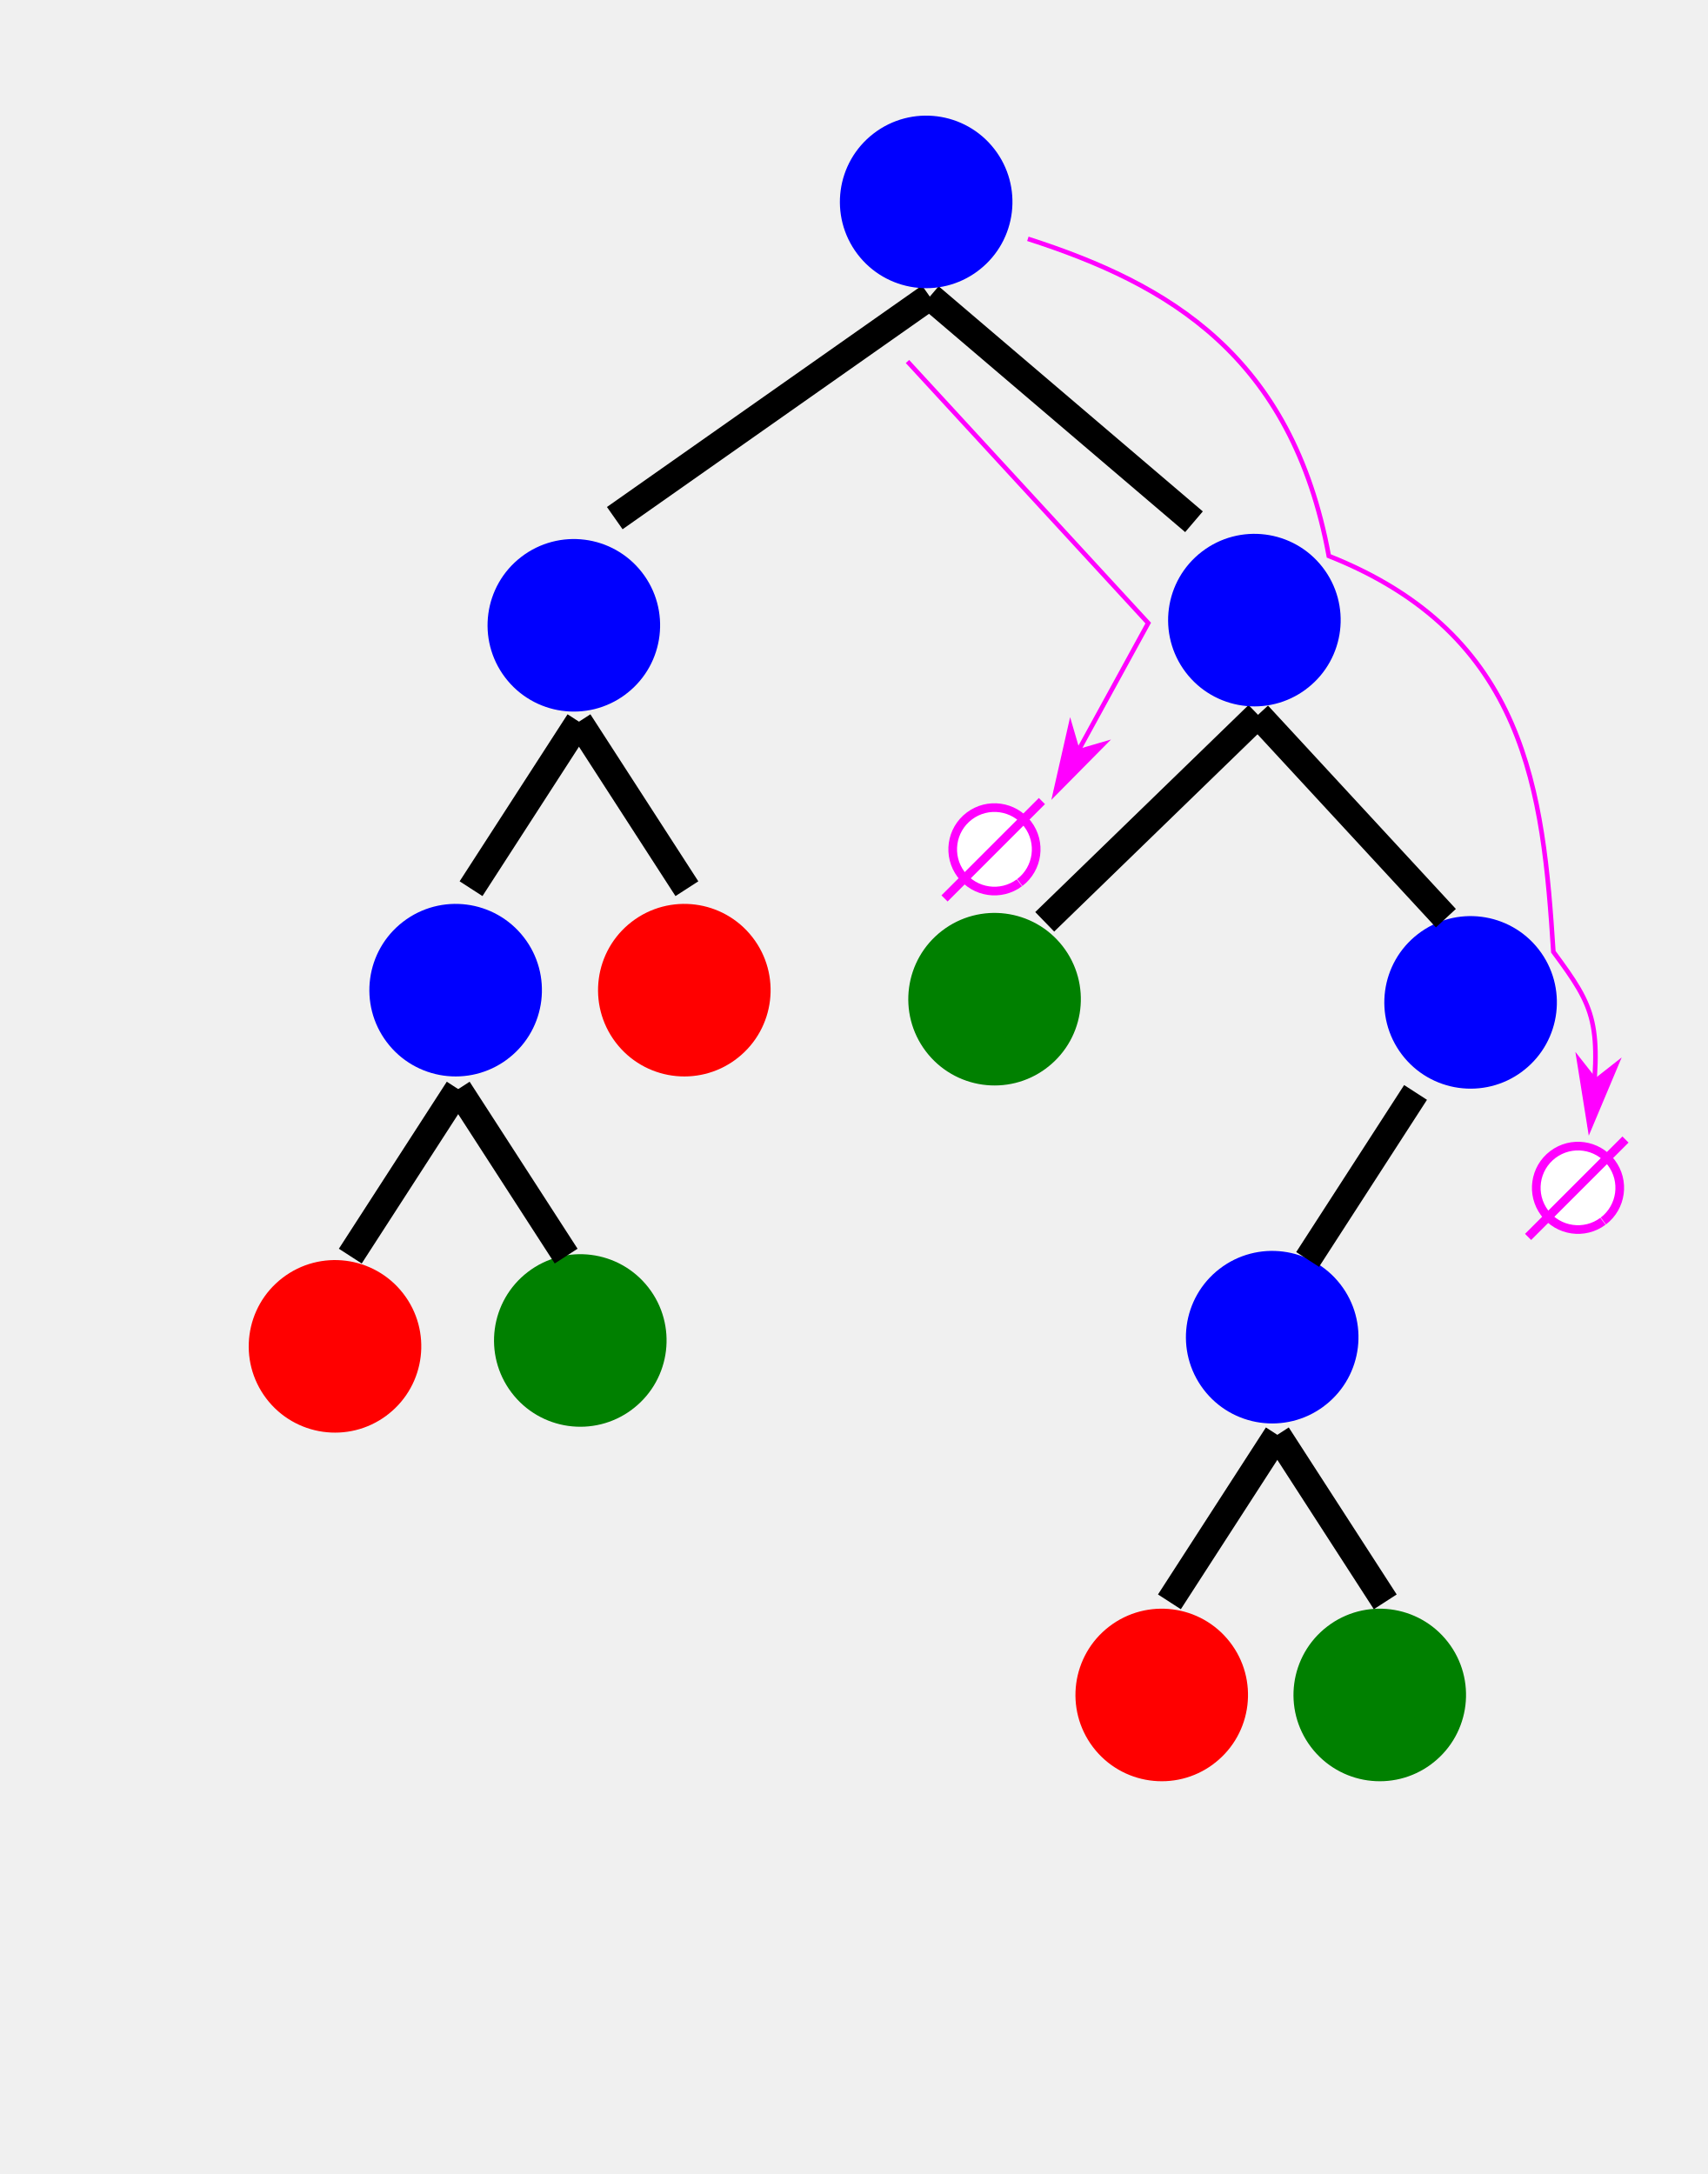
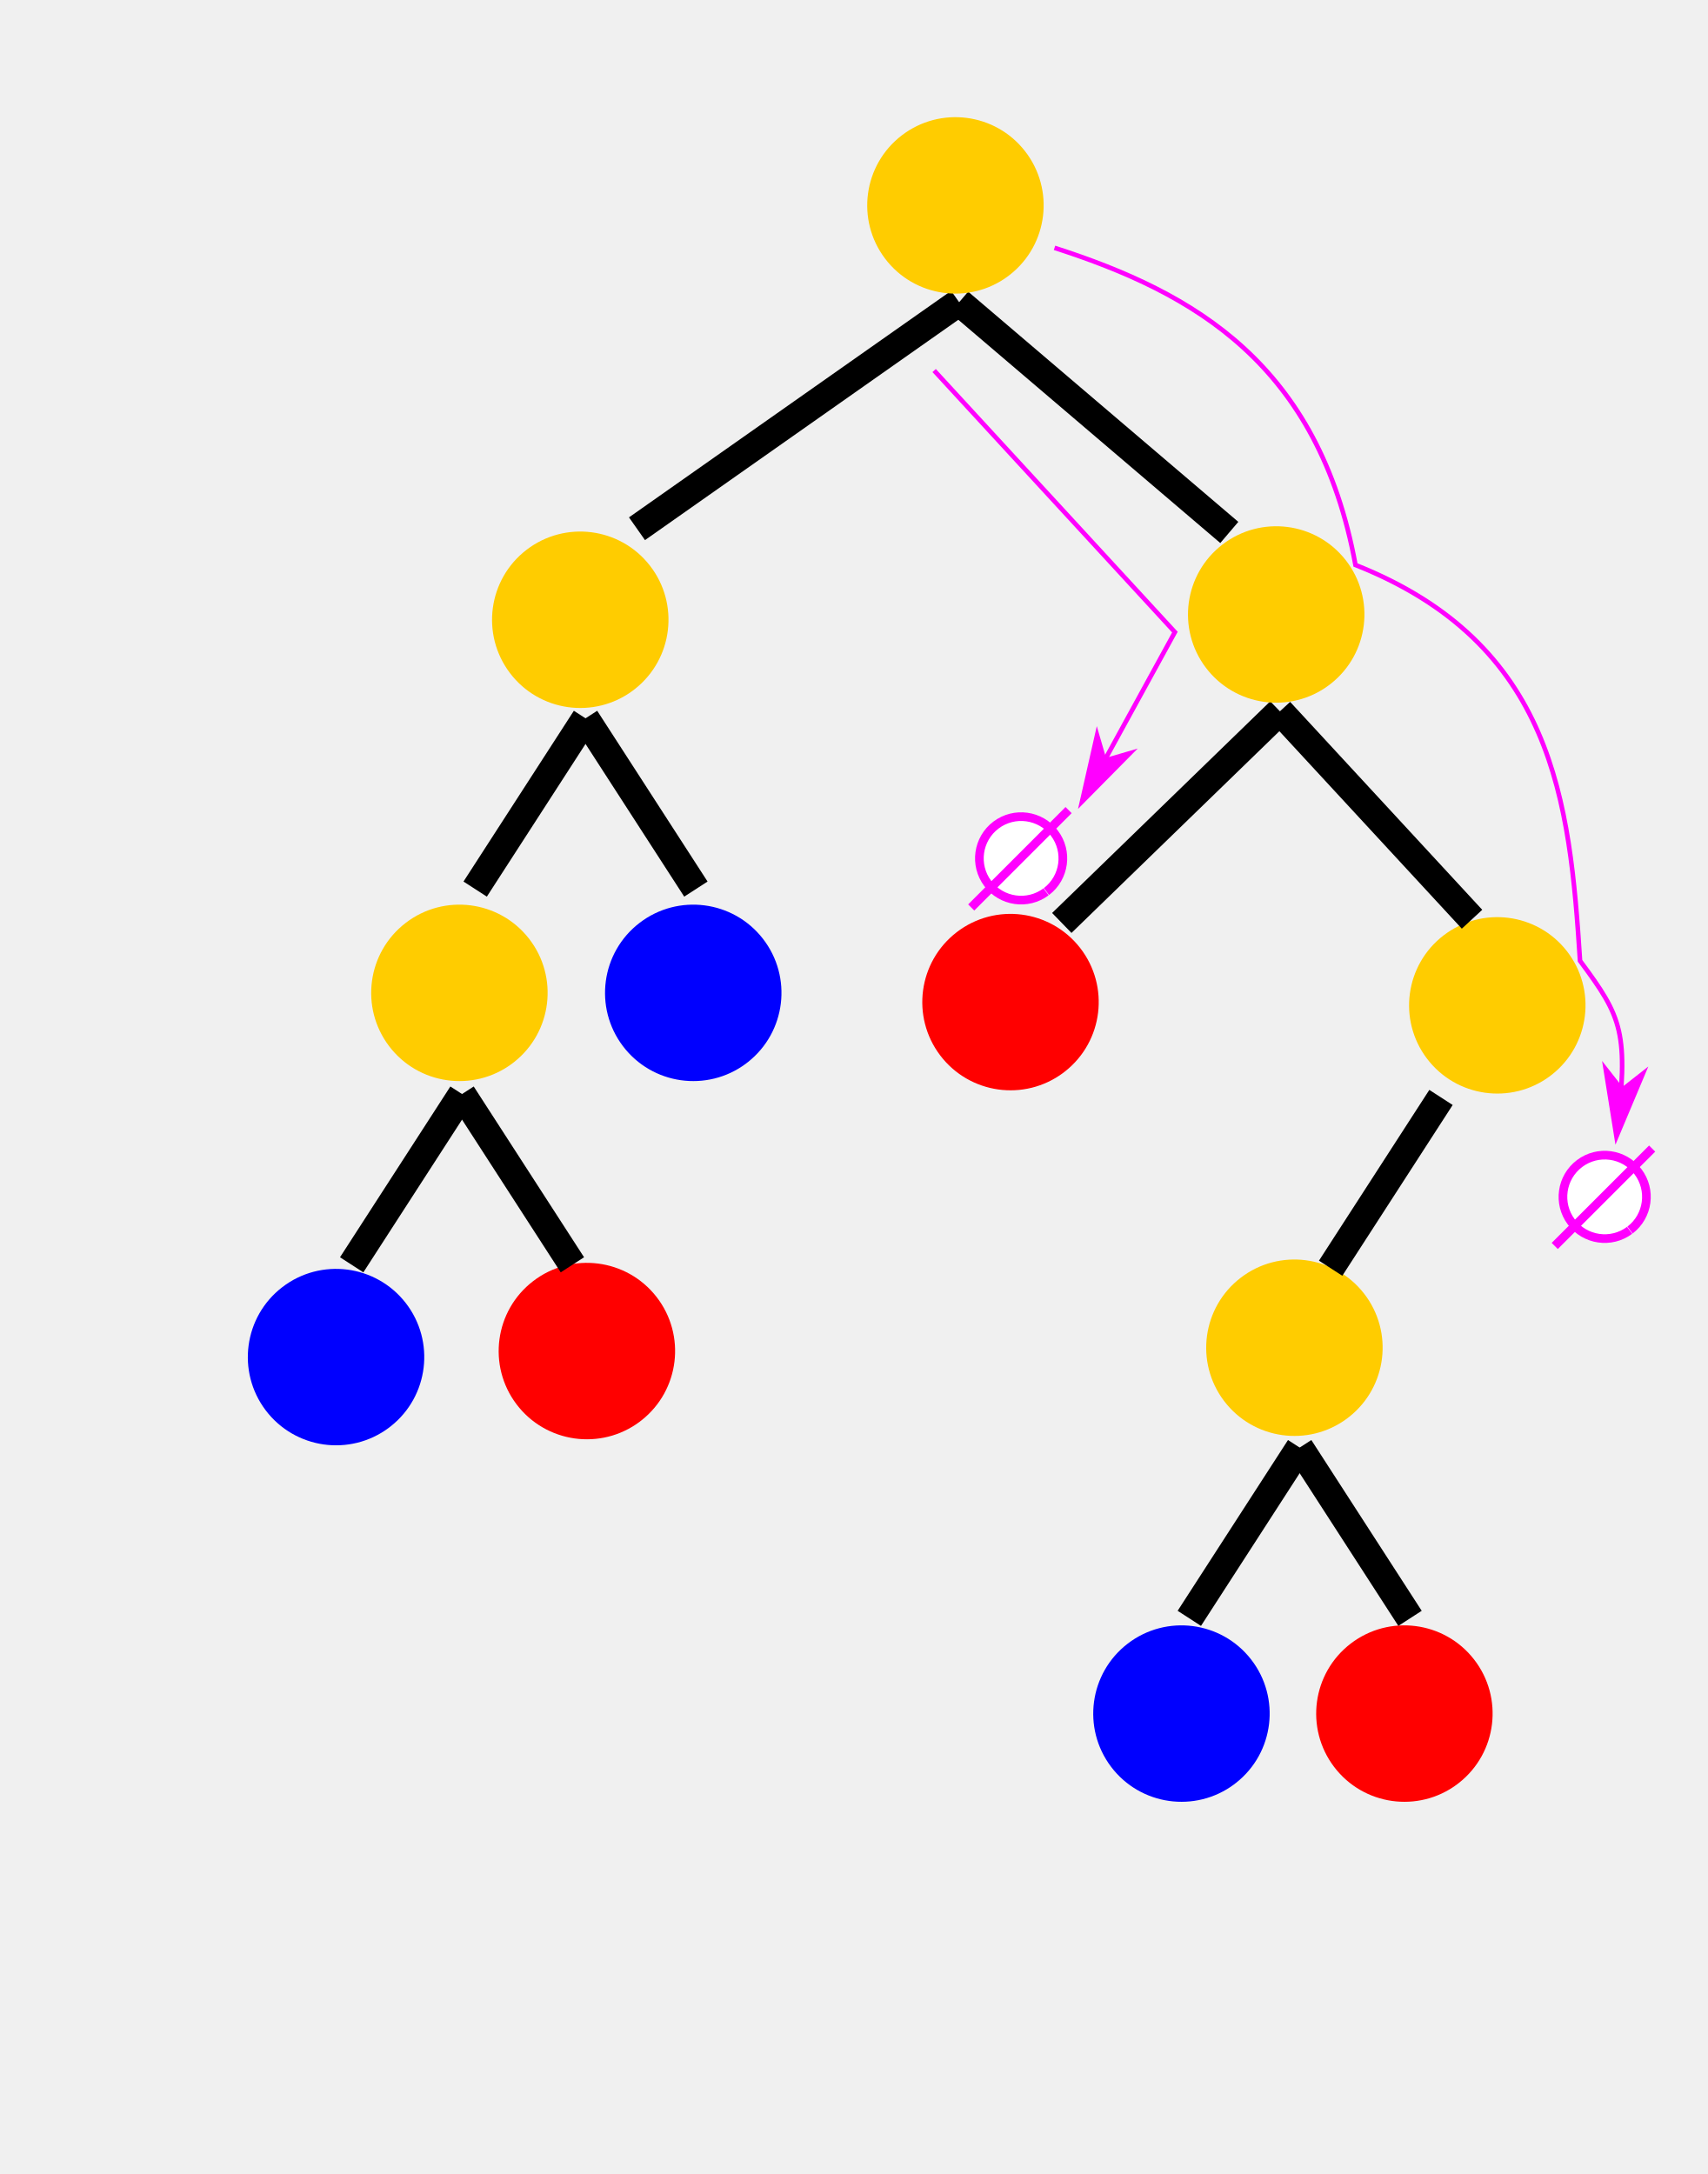
<svg xmlns="http://www.w3.org/2000/svg" width="98.563mm" height="125.505mm" viewBox="0 0 98.563 125.505" version="1.1" id="svg892">
  <defs id="defs886">
    <marker style="overflow:visible;" id="marker1999" refX="0.0" refY="0.0" orient="auto">
      <path transform="scale(0.8) rotate(180) translate(12.5,0)" style="fill-rule:evenodd;stroke:#ff00ff;stroke-width:1pt;stroke-opacity:1;fill:#ff00ff;fill-opacity:1" d="M 0.0,0.0 L 5.0,-5.0 L -12.5,0.0 L 5.0,5.0 L 0.0,0.0 z " id="path1997" />
-     </marker>
-     <marker orient="auto" refY="0.0" refX="0.0" id="Arrow1Lend" style="overflow:visible;">
-       <path id="path1616" d="M 0.0,0.0 L 5.0,-5.0 L -12.5,0.0 L 5.0,5.0 L 0.0,0.0 z " style="fill-rule:evenodd;stroke:#ff00ff;stroke-width:1pt;stroke-opacity:1;fill:#ff00ff;fill-opacity:1" transform="scale(0.8) rotate(180) translate(12.5,0)" />
    </marker>
    <marker orient="auto" refY="0.0" refX="0.0" id="Arrow2Mend" style="overflow:visible;">
      <path id="path1640" style="fill-rule:evenodd;stroke-width:0.625;stroke-linejoin:round;stroke:#000000;stroke-opacity:1;fill:#000000;fill-opacity:1" d="M 8.719,4.034 L -2.207,0.016 L 8.719,-4.002 C 6.973,-1.63 6.983,1.616 8.719,4.034 z " transform="scale(0.6) rotate(180) translate(0,0)" />
    </marker>
    <marker orient="auto" refY="0.0" refX="0.0" id="Arrow1Send" style="overflow:visible;">
      <path id="path1628" d="M 0.0,0.0 L 5.0,-5.0 L -12.5,0.0 L 5.0,5.0 L 0.0,0.0 z " style="fill-rule:evenodd;stroke:#000000;stroke-width:1pt;stroke-opacity:1;fill:#000000;fill-opacity:1" transform="scale(0.2) rotate(180) translate(6,0)" />
    </marker>
+     <marker style="overflow:visible" id="marker1999-2" refX="0" refY="0" orient="auto">
+       <path transform="matrix(-0.8,0,0,-0.8,-10,0)" style="fill:#ff00ff;fill-opacity:1;fill-rule:evenodd;stroke:#ff00ff;stroke-width:1pt;stroke-opacity:1" d="M 0,0 5,-5 -12.5,0 5,5 Z" id="path1997-5" />
+     </marker>
+     <marker orient="auto" refY="0" refX="0" id="Arrow1Lend" style="overflow:visible">
+       <path id="path1616" d="M 0,0 5,-5 -12.5,0 5,5 Z" style="fill:#ff00ff;fill-opacity:1;fill-rule:evenodd;stroke:#ff00ff;stroke-width:1pt;stroke-opacity:1" transform="matrix(-0.8,0,0,-0.8,-10,0)" />
+     </marker>
  </defs>
  <g id="layer1" transform="translate(-32.64605,-35.8098)">
-     <path style="fill:#008000;fill-opacity:1;stroke:#008000;stroke-width:1.57;stroke-linecap:butt;stroke-linejoin:round;stroke-miterlimit:4;stroke-dasharray:none;stroke-dashoffset:0;stroke-opacity:1;paint-order:normal" id="path4920" d="m 114.803,137.024 a 4.195,4.195 0 0 1 -5.854,-0.832 4.195,4.195 0 0 1 0.791,-5.86 4.195,4.195 0 0 1 5.865,0.75 4.195,4.195 0 0 1 -0.71,5.87 l -2.601,-3.292 z" />
-     <path style="fill:#008000;fill-opacity:1;stroke:#008000;stroke-width:1.57;stroke-linecap:butt;stroke-linejoin:round;stroke-miterlimit:4;stroke-dasharray:none;stroke-dashoffset:0;stroke-opacity:1;paint-order:normal" id="path4920-4" d="m 92.567,96.857 a 4.195,4.195 0 0 1 -5.854,-0.832 4.195,4.195 0 0 1 0.791,-5.86 4.195,4.195 0 0 1 5.865,0.75 4.195,4.195 0 0 1 -0.71,5.87 l -2.601,-3.292 z" />
-     <path style="fill:#008000;fill-opacity:1;stroke:#008000;stroke-width:1.57;stroke-linecap:butt;stroke-linejoin:round;stroke-miterlimit:4;stroke-dasharray:none;stroke-dashoffset:0;stroke-opacity:1;paint-order:normal" id="path4920-7" d="m 68.653,116.559 a 4.195,4.195 0 0 1 -5.854,-0.832 4.195,4.195 0 0 1 0.791,-5.86 4.195,4.195 0 0 1 5.865,0.75 4.195,4.195 0 0 1 -0.71,5.87 l -2.601,-3.292 z" />
-     <path style="fill:#ff0000;fill-opacity:1;stroke:#ff0000;stroke-width:1.57;stroke-linecap:butt;stroke-linejoin:round;stroke-miterlimit:4;stroke-dasharray:none;stroke-dashoffset:0;stroke-opacity:1;paint-order:normal" id="path4920-75" d="m 102.217,137.024 a 4.195,4.195 0 0 1 -5.854,-0.832 4.195,4.195 0 0 1 0.791,-5.86 4.195,4.195 0 0 1 5.865,0.75 4.195,4.195 0 0 1 -0.71,5.87 l -2.601,-3.292 z" />
-     <path style="fill:#000000;fill-opacity:1;stroke:#000000;stroke-width:1.57;stroke-linecap:butt;stroke-linejoin:round;stroke-miterlimit:4;stroke-dasharray:none;stroke-dashoffset:0;stroke-opacity:1;paint-order:normal" d="m 100.152,128.284 6.23,-9.642" id="path5075" />
-     <path style="fill:#000000;fill-opacity:1;stroke:#000000;stroke-width:1.57;stroke-linecap:butt;stroke-linejoin:round;stroke-miterlimit:4;stroke-dasharray:none;stroke-dashoffset:0;stroke-opacity:1;paint-order:normal" d="m 112.612,128.284 -6.23,-9.642" id="path5075-4" />
-     <path style="fill:#0000ff;fill-opacity:1;stroke:#0000ff;stroke-width:1.57;stroke-linecap:butt;stroke-linejoin:round;stroke-miterlimit:4;stroke-dasharray:none;stroke-dashoffset:0;stroke-opacity:1;paint-order:normal" id="path4920-75-8" d="m 108.594,116.369 a 4.195,4.195 0 0 1 -5.854,-0.832 4.195,4.195 0 0 1 0.791,-5.86 4.195,4.195 0 0 1 5.865,0.75 4.195,4.195 0 0 1 -0.71,5.87 l -2.601,-3.292 z" />
-     <path style="fill:#0000ff;fill-opacity:1;stroke:#0000ff;stroke-width:1.57;stroke-linecap:butt;stroke-linejoin:round;stroke-miterlimit:4;stroke-dasharray:none;stroke-dashoffset:0;stroke-opacity:1;paint-order:normal" id="path4920-75-8-1" d="m 120.047,97.041 a 4.195,4.195 0 0 1 -5.854,-0.832 4.195,4.195 0 0 1 0.791,-5.86 4.195,4.195 0 0 1 5.865,0.75 4.195,4.195 0 0 1 -0.71,5.87 l -2.601,-3.292 z" />
-     <path style="fill:#000000;fill-opacity:1;stroke:#000000;stroke-width:1.57;stroke-linecap:butt;stroke-linejoin:round;stroke-miterlimit:4;stroke-dasharray:none;stroke-dashoffset:0;stroke-opacity:1;paint-order:normal" d="m 108.131,108.518 6.23,-9.642" id="path5075-2" />
-     <path style="fill:#000000;fill-opacity:1;stroke:#000000;stroke-width:1.57;stroke-linecap:butt;stroke-linejoin:round;stroke-miterlimit:4;stroke-dasharray:none;stroke-dashoffset:0;stroke-opacity:1;paint-order:normal" d="M 92.954,89.026 105.267,77.076" id="path5075-8" />
-     <path style="fill:#000000;fill-opacity:1;stroke:#000000;stroke-width:1.57;stroke-linecap:butt;stroke-linejoin:round;stroke-miterlimit:4;stroke-dasharray:none;stroke-dashoffset:0;stroke-opacity:1;paint-order:normal" d="M 116.112,88.816 105.267,77.076" id="path5075-4-9" />
-     <path style="fill:#0000ff;fill-opacity:1;stroke:#0000ff;stroke-width:1.57;stroke-linecap:butt;stroke-linejoin:round;stroke-miterlimit:4;stroke-dasharray:none;stroke-dashoffset:0;stroke-opacity:1;paint-order:normal" id="path4920-75-8-1-3" d="m 107.566,74.973 a 4.195,4.195 0 0 1 -5.854,-0.832 4.195,4.195 0 0 1 0.791,-5.86 4.195,4.195 0 0 1 5.865,0.75 4.195,4.195 0 0 1 -0.71,5.87 l -2.601,-3.292 z" />
-     <path style="fill:#ff0000;fill-opacity:1;stroke:#ff0000;stroke-width:1.57;stroke-linecap:butt;stroke-linejoin:round;stroke-miterlimit:4;stroke-dasharray:none;stroke-dashoffset:0;stroke-opacity:1;paint-order:normal" id="path4920-75-6" d="m 54.493,116.898 a 4.195,4.195 0 0 1 -5.854,-0.832 4.195,4.195 0 0 1 0.791,-5.86 4.195,4.195 0 0 1 5.865,0.75 4.195,4.195 0 0 1 -0.71,5.87 l -2.601,-3.292 z" />
-     <path style="fill:#000000;fill-opacity:1;stroke:#000000;stroke-width:1.57;stroke-linecap:butt;stroke-linejoin:round;stroke-miterlimit:4;stroke-dasharray:none;stroke-dashoffset:0;stroke-opacity:1;paint-order:normal" d="m 52.867,108.325 6.23,-9.642" id="path5075-80" />
-     <path style="fill:#000000;fill-opacity:1;stroke:#000000;stroke-width:1.57;stroke-linecap:butt;stroke-linejoin:round;stroke-miterlimit:4;stroke-dasharray:none;stroke-dashoffset:0;stroke-opacity:1;paint-order:normal" d="M 65.327,108.325 59.097,98.684" id="path5075-4-2" />
-     <path style="fill:#0000ff;fill-opacity:1;stroke:#0000ff;stroke-width:1.57;stroke-linecap:butt;stroke-linejoin:round;stroke-miterlimit:4;stroke-dasharray:none;stroke-dashoffset:0;stroke-opacity:1;paint-order:normal" id="path4920-75-8-10" d="m 61.457,96.336 a 4.195,4.195 0 0 1 -5.854,-0.832 4.195,4.195 0 0 1 0.791,-5.86 4.195,4.195 0 0 1 5.865,0.75 4.195,4.195 0 0 1 -0.71,5.87 l -2.601,-3.292 z" />
-     <path style="fill:#ff0000;fill-opacity:1;stroke:#ff0000;stroke-width:1.57;stroke-linecap:butt;stroke-linejoin:round;stroke-miterlimit:4;stroke-dasharray:none;stroke-dashoffset:0;stroke-opacity:1;paint-order:normal" id="path4920-75-5" d="m 74.658,96.336 a 4.195,4.195 0 0 1 -5.854,-0.832 4.195,4.195 0 0 1 0.791,-5.86 4.195,4.195 0 0 1 5.865,0.75 4.195,4.195 0 0 1 -0.71,5.87 l -2.601,-3.292 z" />
-     <path style="fill:#000000;fill-opacity:1;stroke:#000000;stroke-width:1.57;stroke-linecap:butt;stroke-linejoin:round;stroke-miterlimit:4;stroke-dasharray:none;stroke-dashoffset:0;stroke-opacity:1;paint-order:normal" d="m 59.838,87.114 6.23,-9.642" id="path5075-1" />
-     <path style="fill:#000000;fill-opacity:1;stroke:#000000;stroke-width:1.57;stroke-linecap:butt;stroke-linejoin:round;stroke-miterlimit:4;stroke-dasharray:none;stroke-dashoffset:0;stroke-opacity:1;paint-order:normal" d="M 72.298,87.114 66.068,77.472" id="path5075-4-1" />
-     <path style="fill:#0000ff;fill-opacity:1;stroke:#0000ff;stroke-width:1.57;stroke-linecap:butt;stroke-linejoin:round;stroke-miterlimit:4;stroke-dasharray:none;stroke-dashoffset:0;stroke-opacity:1;paint-order:normal" id="path4920-75-8-1-3-0" d="m 68.28,75.273 a 4.195,4.195 0 0 1 -5.854,-0.832 4.195,4.195 0 0 1 0.791,-5.86 4.195,4.195 0 0 1 5.865,0.75 4.195,4.195 0 0 1 -0.71,5.87 l -2.601,-3.292 z" />
-     <path style="fill:#000000;fill-opacity:1;stroke:#000000;stroke-width:1.57;stroke-linecap:butt;stroke-linejoin:round;stroke-miterlimit:4;stroke-dasharray:none;stroke-dashoffset:0;stroke-opacity:1;paint-order:normal" d="M 68.134,65.721 86.321,52.933" id="path5075-8-8" />
-     <path style="fill:#000000;fill-opacity:1;stroke:#000000;stroke-width:1.57;stroke-linecap:butt;stroke-linejoin:round;stroke-miterlimit:4;stroke-dasharray:none;stroke-dashoffset:0;stroke-opacity:1;paint-order:normal" d="M 101.571,65.931 86.321,52.933" id="path5075-4-9-5" />
-     <path style="fill:#0000ff;fill-opacity:1;stroke:#0000ff;stroke-width:1.57;stroke-linecap:butt;stroke-linejoin:round;stroke-miterlimit:4;stroke-dasharray:none;stroke-dashoffset:0;stroke-opacity:1;paint-order:normal" id="path4920-75-8-1-3-06" d="m 88.619,50.83 a 4.195,4.195 0 0 1 -5.854,-0.832 4.195,4.195 0 0 1 0.791,-5.86 4.195,4.195 0 0 1 5.865,0.75 4.195,4.195 0 0 1 -0.71,5.87 l -2.601,-3.292 z" />
-     <path style="fill:none;stroke:#ff00ff;stroke-width:0.265;stroke-linecap:butt;stroke-linejoin:miter;stroke-miterlimit:4;stroke-dasharray:none;stroke-opacity:1;marker-end:url(#Arrow1Lend)" d="m 91.98,49.597 c 8.118,2.612 15.238,6.72 17.373,18.308 11.447,4.54 12.368,13.625 12.963,22.852 2.437,3.292 2.827,4.109 2.106,10.105" id="path1611" />
-     <path style="fill:#ffffff;fill-opacity:1;stroke:#ff00ff;stroke-width:0.5;stroke-linecap:butt;stroke-linejoin:round;stroke-miterlimit:4;stroke-dasharray:none;stroke-dashoffset:0;stroke-opacity:1;paint-order:normal" id="path1977" d="m 125.179,106.314 a 2.41,2.41 0 0 1 -3.368,-0.485 2.41,2.41 0 0 1 0.476,-3.369 2.41,2.41 0 0 1 3.371,0.466 2.41,2.41 0 0 1 -0.456,3.372" />
-     <path style="fill:#ffffff;fill-opacity:1;stroke:#ff00ff;stroke-width:0.5;stroke-linecap:butt;stroke-linejoin:round;stroke-miterlimit:4;stroke-dasharray:none;stroke-dashoffset:0;stroke-opacity:1;paint-order:normal" d="m 126.479,101.595 -5.622,5.622" id="path1979" />
-     <path style="fill:none;stroke:#ff00ff;stroke-width:0.265px;stroke-linecap:butt;stroke-linejoin:miter;stroke-opacity:1;marker-end:url(#marker1999)" d="m 85.031,56.679 13.898,15.101 -5.345,9.755" id="path1989" />
-     <path style="fill:#ffffff;fill-opacity:1;stroke:#ff00ff;stroke-width:0.5;stroke-linecap:butt;stroke-linejoin:round;stroke-miterlimit:4;stroke-dasharray:none;stroke-dashoffset:0;stroke-opacity:1;paint-order:normal" id="path1977-0" d="m 91.492,86.773 a 2.41,2.41 0 0 1 -3.368,-0.485 2.41,2.41 0 0 1 0.476,-3.369 2.41,2.41 0 0 1 3.371,0.466 2.41,2.41 0 0 1 -0.456,3.372" />
-     <path style="fill:#ffffff;fill-opacity:1;stroke:#ff00ff;stroke-width:0.5;stroke-linecap:butt;stroke-linejoin:round;stroke-miterlimit:4;stroke-dasharray:none;stroke-dashoffset:0;stroke-opacity:1;paint-order:normal" d="m 92.792,82.054 -5.622,5.622" id="path1979-5" />
+     <path style="fill:#000000;fill-opacity:1;stroke:#000000;stroke-width:1.605;stroke-linecap:butt;stroke-linejoin:round;stroke-miterlimit:4;stroke-dasharray:none;stroke-dashoffset:0;stroke-opacity:1;paint-order:normal" d="M 69.417,66.334 88.014,53.257" id="path5075-8-8-4" />
+     <path style="fill:#000000;fill-opacity:1;stroke:#000000;stroke-width:1.605;stroke-linecap:butt;stroke-linejoin:round;stroke-miterlimit:4;stroke-dasharray:none;stroke-dashoffset:0;stroke-opacity:1;paint-order:normal" d="M 103.609,66.548 88.014,53.257" id="path5075-4-9-5-7" />
+     <path style="fill:#ffcc00;fill-opacity:1;stroke:#ffcc00;stroke-width:1.605;stroke-linecap:butt;stroke-linejoin:round;stroke-miterlimit:4;stroke-dasharray:none;stroke-dashoffset:0;stroke-opacity:1;paint-order:normal" id="path4920-75-8-1-3-06-7" d="m 90.365,51.106 a 4.29,4.29 0 0 1 -5.986,-0.85 4.29,4.29 0 0 1 0.809,-5.992 4.29,4.29 0 0 1 5.997,0.767 4.29,4.29 0 0 1 -0.726,6.002 l -2.659,-3.367 z" />
+     <path style="fill:#ff0000;fill-opacity:1;stroke:#ff0000;stroke-width:1.605;stroke-linecap:butt;stroke-linejoin:round;stroke-miterlimit:4;stroke-dasharray:none;stroke-dashoffset:0;stroke-opacity:1;paint-order:normal" id="path4920-5" d="m 116.282,138.174 a 4.29,4.29 0 0 1 -5.986,-0.85 4.29,4.29 0 0 1 0.809,-5.992 4.29,4.29 0 0 1 5.997,0.767 4.29,4.29 0 0 1 -0.726,6.002 l -2.659,-3.367 z" />
+     <path style="fill:#ff0000;fill-opacity:1;stroke:#ff0000;stroke-width:1.605;stroke-linecap:butt;stroke-linejoin:round;stroke-miterlimit:4;stroke-dasharray:none;stroke-dashoffset:0;stroke-opacity:1;paint-order:normal" id="path4920-4-4" d="m 93.544,97.1 a 4.29,4.29 0 0 1 -5.986,-0.85 4.29,4.29 0 0 1 0.809,-5.992 4.29,4.29 0 0 1 5.997,0.767 4.29,4.29 0 0 1 -0.726,6.002 L 90.979,93.661 Z" />
+     <path style="fill:#ff0000;fill-opacity:1;stroke:#ff0000;stroke-width:1.605;stroke-linecap:butt;stroke-linejoin:round;stroke-miterlimit:4;stroke-dasharray:none;stroke-dashoffset:0;stroke-opacity:1;paint-order:normal" id="path4920-7-8" d="m 69.09,117.246 a 4.29,4.29 0 0 1 -5.986,-0.85 4.29,4.29 0 0 1 0.809,-5.992 4.29,4.29 0 0 1 5.997,0.767 4.29,4.29 0 0 1 -0.726,6.002 l -2.659,-3.367 z" />
+     <path style="fill:#0000ff;fill-opacity:1;stroke:#0000ff;stroke-width:1.605;stroke-linecap:butt;stroke-linejoin:round;stroke-miterlimit:4;stroke-dasharray:none;stroke-dashoffset:0;stroke-opacity:1;paint-order:normal" id="path4920-75-1" d="m 103.412,138.174 a 4.29,4.29 0 0 1 -5.986,-0.85 4.29,4.29 0 0 1 0.809,-5.992 4.29,4.29 0 0 1 5.997,0.767 4.29,4.29 0 0 1 -0.726,6.002 l -2.659,-3.367 z" />
+     <path style="fill:#000000;fill-opacity:1;stroke:#000000;stroke-width:1.605;stroke-linecap:butt;stroke-linejoin:round;stroke-miterlimit:4;stroke-dasharray:none;stroke-dashoffset:0;stroke-opacity:1;paint-order:normal" d="m 101.301,129.237 6.371,-9.859" id="path5075-28" />
+     <path style="fill:#000000;fill-opacity:1;stroke:#000000;stroke-width:1.605;stroke-linecap:butt;stroke-linejoin:round;stroke-miterlimit:4;stroke-dasharray:none;stroke-dashoffset:0;stroke-opacity:1;paint-order:normal" d="m 114.042,129.237 -6.371,-9.859" id="path5075-4-93" />
+     <path style="fill:#ffcc00;fill-opacity:1;stroke:#ffcc00;stroke-width:1.605;stroke-linecap:butt;stroke-linejoin:round;stroke-miterlimit:4;stroke-dasharray:none;stroke-dashoffset:0;stroke-opacity:1;paint-order:normal" id="path4920-75-8-6" d="m 109.933,117.053 a 4.29,4.29 0 0 1 -5.986,-0.85 4.29,4.29 0 0 1 0.809,-5.992 4.29,4.29 0 0 1 5.997,0.767 4.29,4.29 0 0 1 -0.726,6.002 l -2.659,-3.367 z" />
+     <path style="fill:#ffcc00;fill-opacity:1;stroke:#ffcc00;stroke-width:1.605;stroke-linecap:butt;stroke-linejoin:round;stroke-miterlimit:4;stroke-dasharray:none;stroke-dashoffset:0;stroke-opacity:1;paint-order:normal" id="path4920-75-8-1-8" d="m 121.645,97.288 a 4.29,4.29 0 0 1 -5.986,-0.85 4.29,4.29 0 0 1 0.809,-5.992 4.29,4.29 0 0 1 5.997,0.767 4.29,4.29 0 0 1 -0.726,6.002 l -2.659,-3.367 z" />
+     <path style="fill:#000000;fill-opacity:1;stroke:#000000;stroke-width:1.605;stroke-linecap:butt;stroke-linejoin:round;stroke-miterlimit:4;stroke-dasharray:none;stroke-dashoffset:0;stroke-opacity:1;paint-order:normal" d="m 109.459,109.024 6.371,-9.859" id="path5075-2-0" />
+     <path style="fill:#000000;fill-opacity:1;stroke:#000000;stroke-width:1.605;stroke-linecap:butt;stroke-linejoin:round;stroke-miterlimit:4;stroke-dasharray:none;stroke-dashoffset:0;stroke-opacity:1;paint-order:normal" d="M 93.94,89.092 106.531,76.873" id="path5075-8-2" />
+     <path style="fill:#000000;fill-opacity:1;stroke:#000000;stroke-width:1.605;stroke-linecap:butt;stroke-linejoin:round;stroke-miterlimit:4;stroke-dasharray:none;stroke-dashoffset:0;stroke-opacity:1;paint-order:normal" d="M 117.621,88.877 106.531,76.873" id="path5075-4-9-1" />
+     <path style="fill:#ffcc00;fill-opacity:1;stroke:#ffcc00;stroke-width:1.605;stroke-linecap:butt;stroke-linejoin:round;stroke-miterlimit:4;stroke-dasharray:none;stroke-dashoffset:0;stroke-opacity:1;paint-order:normal" id="path4920-75-8-1-3-05" d="m 108.882,74.722 a 4.29,4.29 0 0 1 -5.986,-0.85 4.29,4.29 0 0 1 0.809,-5.992 4.29,4.29 0 0 1 5.997,0.767 4.29,4.29 0 0 1 -0.726,6.002 l -2.659,-3.367 z" />
+     <path style="fill:#0000ff;fill-opacity:1;stroke:#0000ff;stroke-width:1.605;stroke-linecap:butt;stroke-linejoin:round;stroke-miterlimit:4;stroke-dasharray:none;stroke-dashoffset:0;stroke-opacity:1;paint-order:normal" id="path4920-75-6-1" d="m 54.61,117.594 a 4.29,4.29 0 0 1 -5.986,-0.85 4.29,4.29 0 0 1 0.809,-5.992 4.29,4.29 0 0 1 5.997,0.767 4.29,4.29 0 0 1 -0.726,6.002 l -2.659,-3.367 z" />
+     <path style="fill:#000000;fill-opacity:1;stroke:#000000;stroke-width:1.605;stroke-linecap:butt;stroke-linejoin:round;stroke-miterlimit:4;stroke-dasharray:none;stroke-dashoffset:0;stroke-opacity:1;paint-order:normal" d="m 52.947,108.827 6.371,-9.859" id="path5075-80-1" />
+     <path style="fill:#000000;fill-opacity:1;stroke:#000000;stroke-width:1.605;stroke-linecap:butt;stroke-linejoin:round;stroke-miterlimit:4;stroke-dasharray:none;stroke-dashoffset:0;stroke-opacity:1;paint-order:normal" d="M 65.688,108.827 59.318,98.968" id="path5075-4-2-0" />
+     <path style="fill:#ffcc00;fill-opacity:1;stroke:#ffcc00;stroke-width:1.605;stroke-linecap:butt;stroke-linejoin:round;stroke-miterlimit:4;stroke-dasharray:none;stroke-dashoffset:0;stroke-opacity:1;paint-order:normal" id="path4920-75-8-10-8" d="m 61.731,96.567 a 4.29,4.29 0 0 1 -5.986,-0.85 4.29,4.29 0 0 1 0.809,-5.992 4.29,4.29 0 0 1 5.997,0.767 4.29,4.29 0 0 1 -0.726,6.002 l -2.659,-3.367 z" />
+     <path style="fill:#0000ff;fill-opacity:1;stroke:#0000ff;stroke-width:1.605;stroke-linecap:butt;stroke-linejoin:round;stroke-miterlimit:4;stroke-dasharray:none;stroke-dashoffset:0;stroke-opacity:1;paint-order:normal" id="path4920-75-5-5" d="m 75.23,96.567 a 4.29,4.29 0 0 1 -5.986,-0.85 4.29,4.29 0 0 1 0.809,-5.992 4.29,4.29 0 0 1 5.997,0.767 4.29,4.29 0 0 1 -0.726,6.002 l -2.659,-3.367 z" />
+     <path style="fill:#000000;fill-opacity:1;stroke:#000000;stroke-width:1.605;stroke-linecap:butt;stroke-linejoin:round;stroke-miterlimit:4;stroke-dasharray:none;stroke-dashoffset:0;stroke-opacity:1;paint-order:normal" d="m 60.076,87.137 6.371,-9.859" id="path5075-1-0" />
+     <path style="fill:#000000;fill-opacity:1;stroke:#000000;stroke-width:1.605;stroke-linecap:butt;stroke-linejoin:round;stroke-miterlimit:4;stroke-dasharray:none;stroke-dashoffset:0;stroke-opacity:1;paint-order:normal" d="m 72.817,87.137 -6.371,-9.859" id="path5075-4-1-6" />
+     <path style="fill:#ffcc00;fill-opacity:1;stroke:#ffcc00;stroke-width:1.605;stroke-linecap:butt;stroke-linejoin:round;stroke-miterlimit:4;stroke-dasharray:none;stroke-dashoffset:0;stroke-opacity:1;paint-order:normal" id="path4920-75-8-1-3-0-4" d="m 68.708,75.028 a 4.29,4.29 0 0 1 -5.986,-0.85 4.29,4.29 0 0 1 0.809,-5.992 4.29,4.29 0 0 1 5.997,0.767 4.29,4.29 0 0 1 -0.726,6.002 l -2.659,-3.367 z" />
+     <path style="fill:none;stroke:#ff00ff;stroke-width:0.265;stroke-linecap:butt;stroke-linejoin:miter;stroke-miterlimit:4;stroke-dasharray:none;stroke-opacity:1;marker-end:url(#Arrow1Lend)" d="m 93.52,50.118 c 8.118,2.612 15.238,6.72 17.373,18.308 11.447,4.54 12.368,13.625 12.963,22.852 2.437,3.292 2.827,4.109 2.106,10.105" id="path1611" />
+     <path style="fill:#ffffff;fill-opacity:1;stroke:#ff00ff;stroke-width:0.5;stroke-linecap:butt;stroke-linejoin:round;stroke-miterlimit:4;stroke-dasharray:none;stroke-dashoffset:0;stroke-opacity:1;paint-order:normal" id="path1977" d="m 126.719,106.836 a 2.41,2.41 0 0 1 -3.368,-0.485 2.41,2.41 0 0 1 0.476,-3.369 2.41,2.41 0 0 1 3.371,0.466 2.41,2.41 0 0 1 -0.456,3.372" />
+     <path style="fill:#ffffff;fill-opacity:1;stroke:#ff00ff;stroke-width:0.5;stroke-linecap:butt;stroke-linejoin:round;stroke-miterlimit:4;stroke-dasharray:none;stroke-dashoffset:0;stroke-opacity:1;paint-order:normal" d="m 128.018,102.117 -5.622,5.622" id="path1979" />
+     <path style="fill:none;stroke:#ff00ff;stroke-width:0.265px;stroke-linecap:butt;stroke-linejoin:miter;stroke-opacity:1;marker-end:url(#marker1999-2)" d="m 86.571,57.201 13.898,15.101 -5.345,9.755" id="path1989" />
+     <path style="fill:#ffffff;fill-opacity:1;stroke:#ff00ff;stroke-width:0.5;stroke-linecap:butt;stroke-linejoin:round;stroke-miterlimit:4;stroke-dasharray:none;stroke-dashoffset:0;stroke-opacity:1;paint-order:normal" id="path1977-0" d="m 93.032,87.295 a 2.41,2.41 0 0 1 -3.368,-0.485 2.41,2.41 0 0 1 0.476,-3.369 2.41,2.41 0 0 1 3.371,0.466 2.41,2.41 0 0 1 -0.456,3.372" />
+     <path style="fill:#ffffff;fill-opacity:1;stroke:#ff00ff;stroke-width:0.5;stroke-linecap:butt;stroke-linejoin:round;stroke-miterlimit:4;stroke-dasharray:none;stroke-dashoffset:0;stroke-opacity:1;paint-order:normal" d="m 94.332,82.576 -5.622,5.622" id="path1979-5" />
  </g>
</svg>
